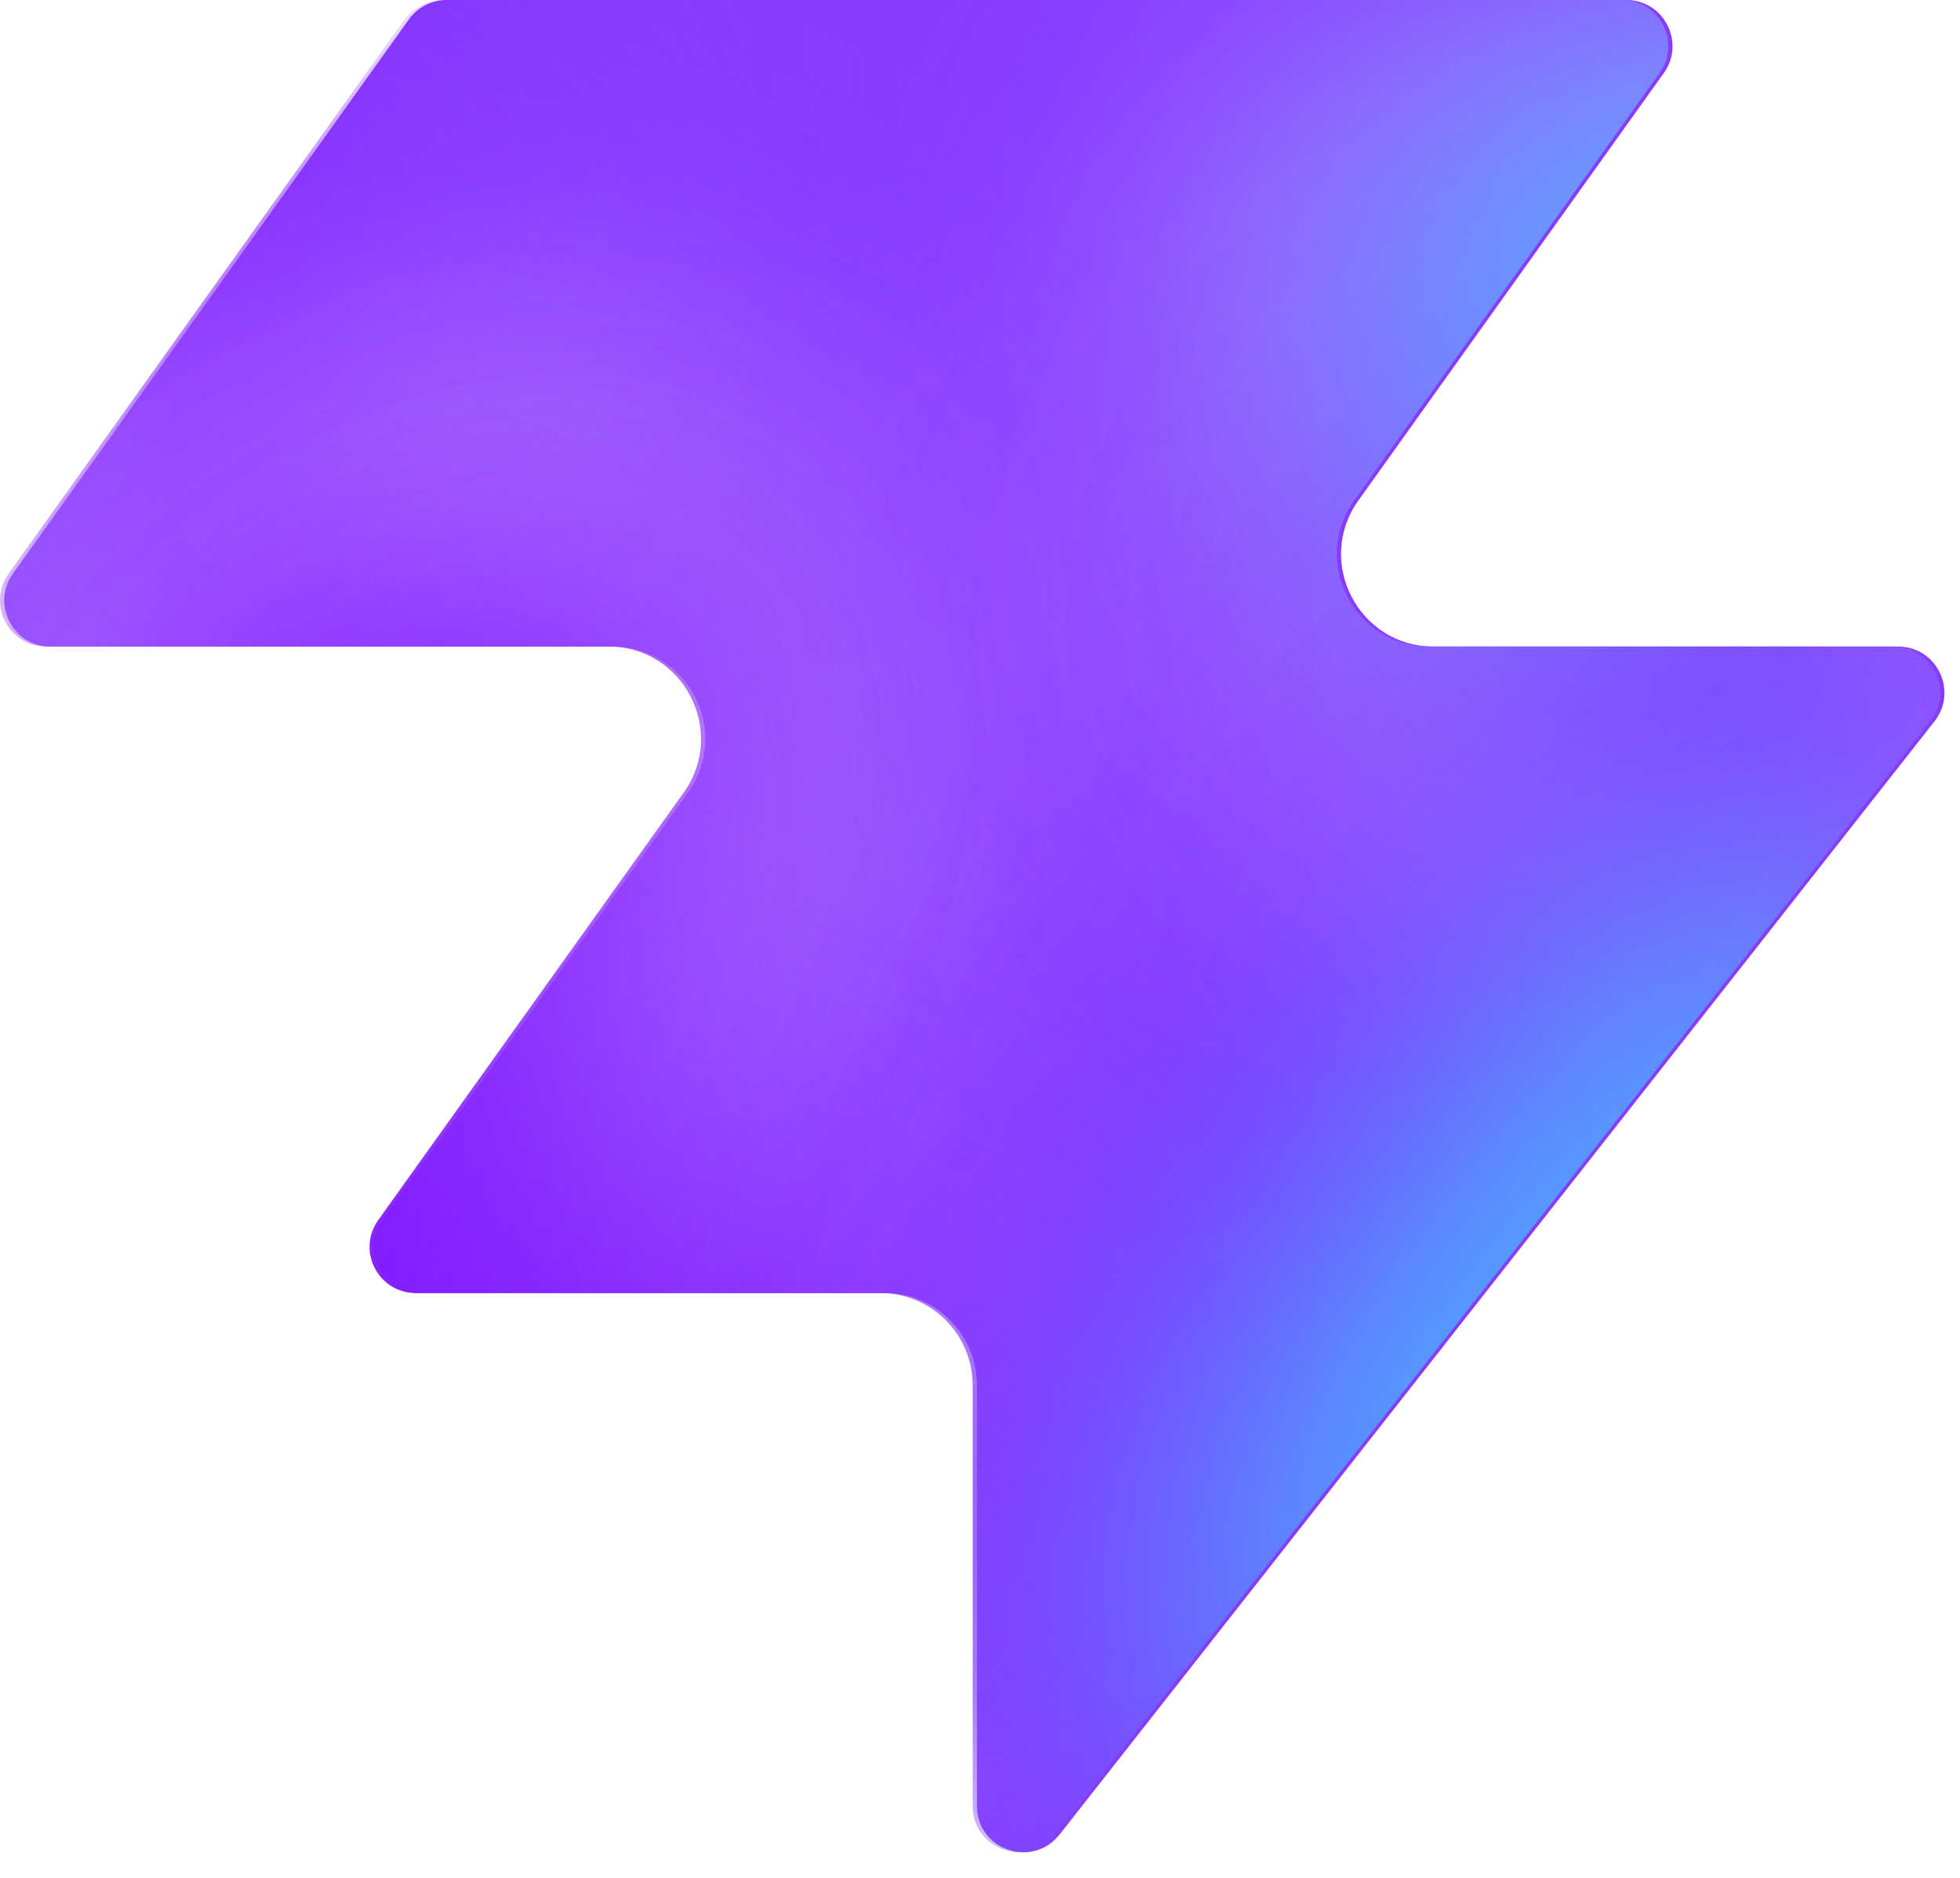
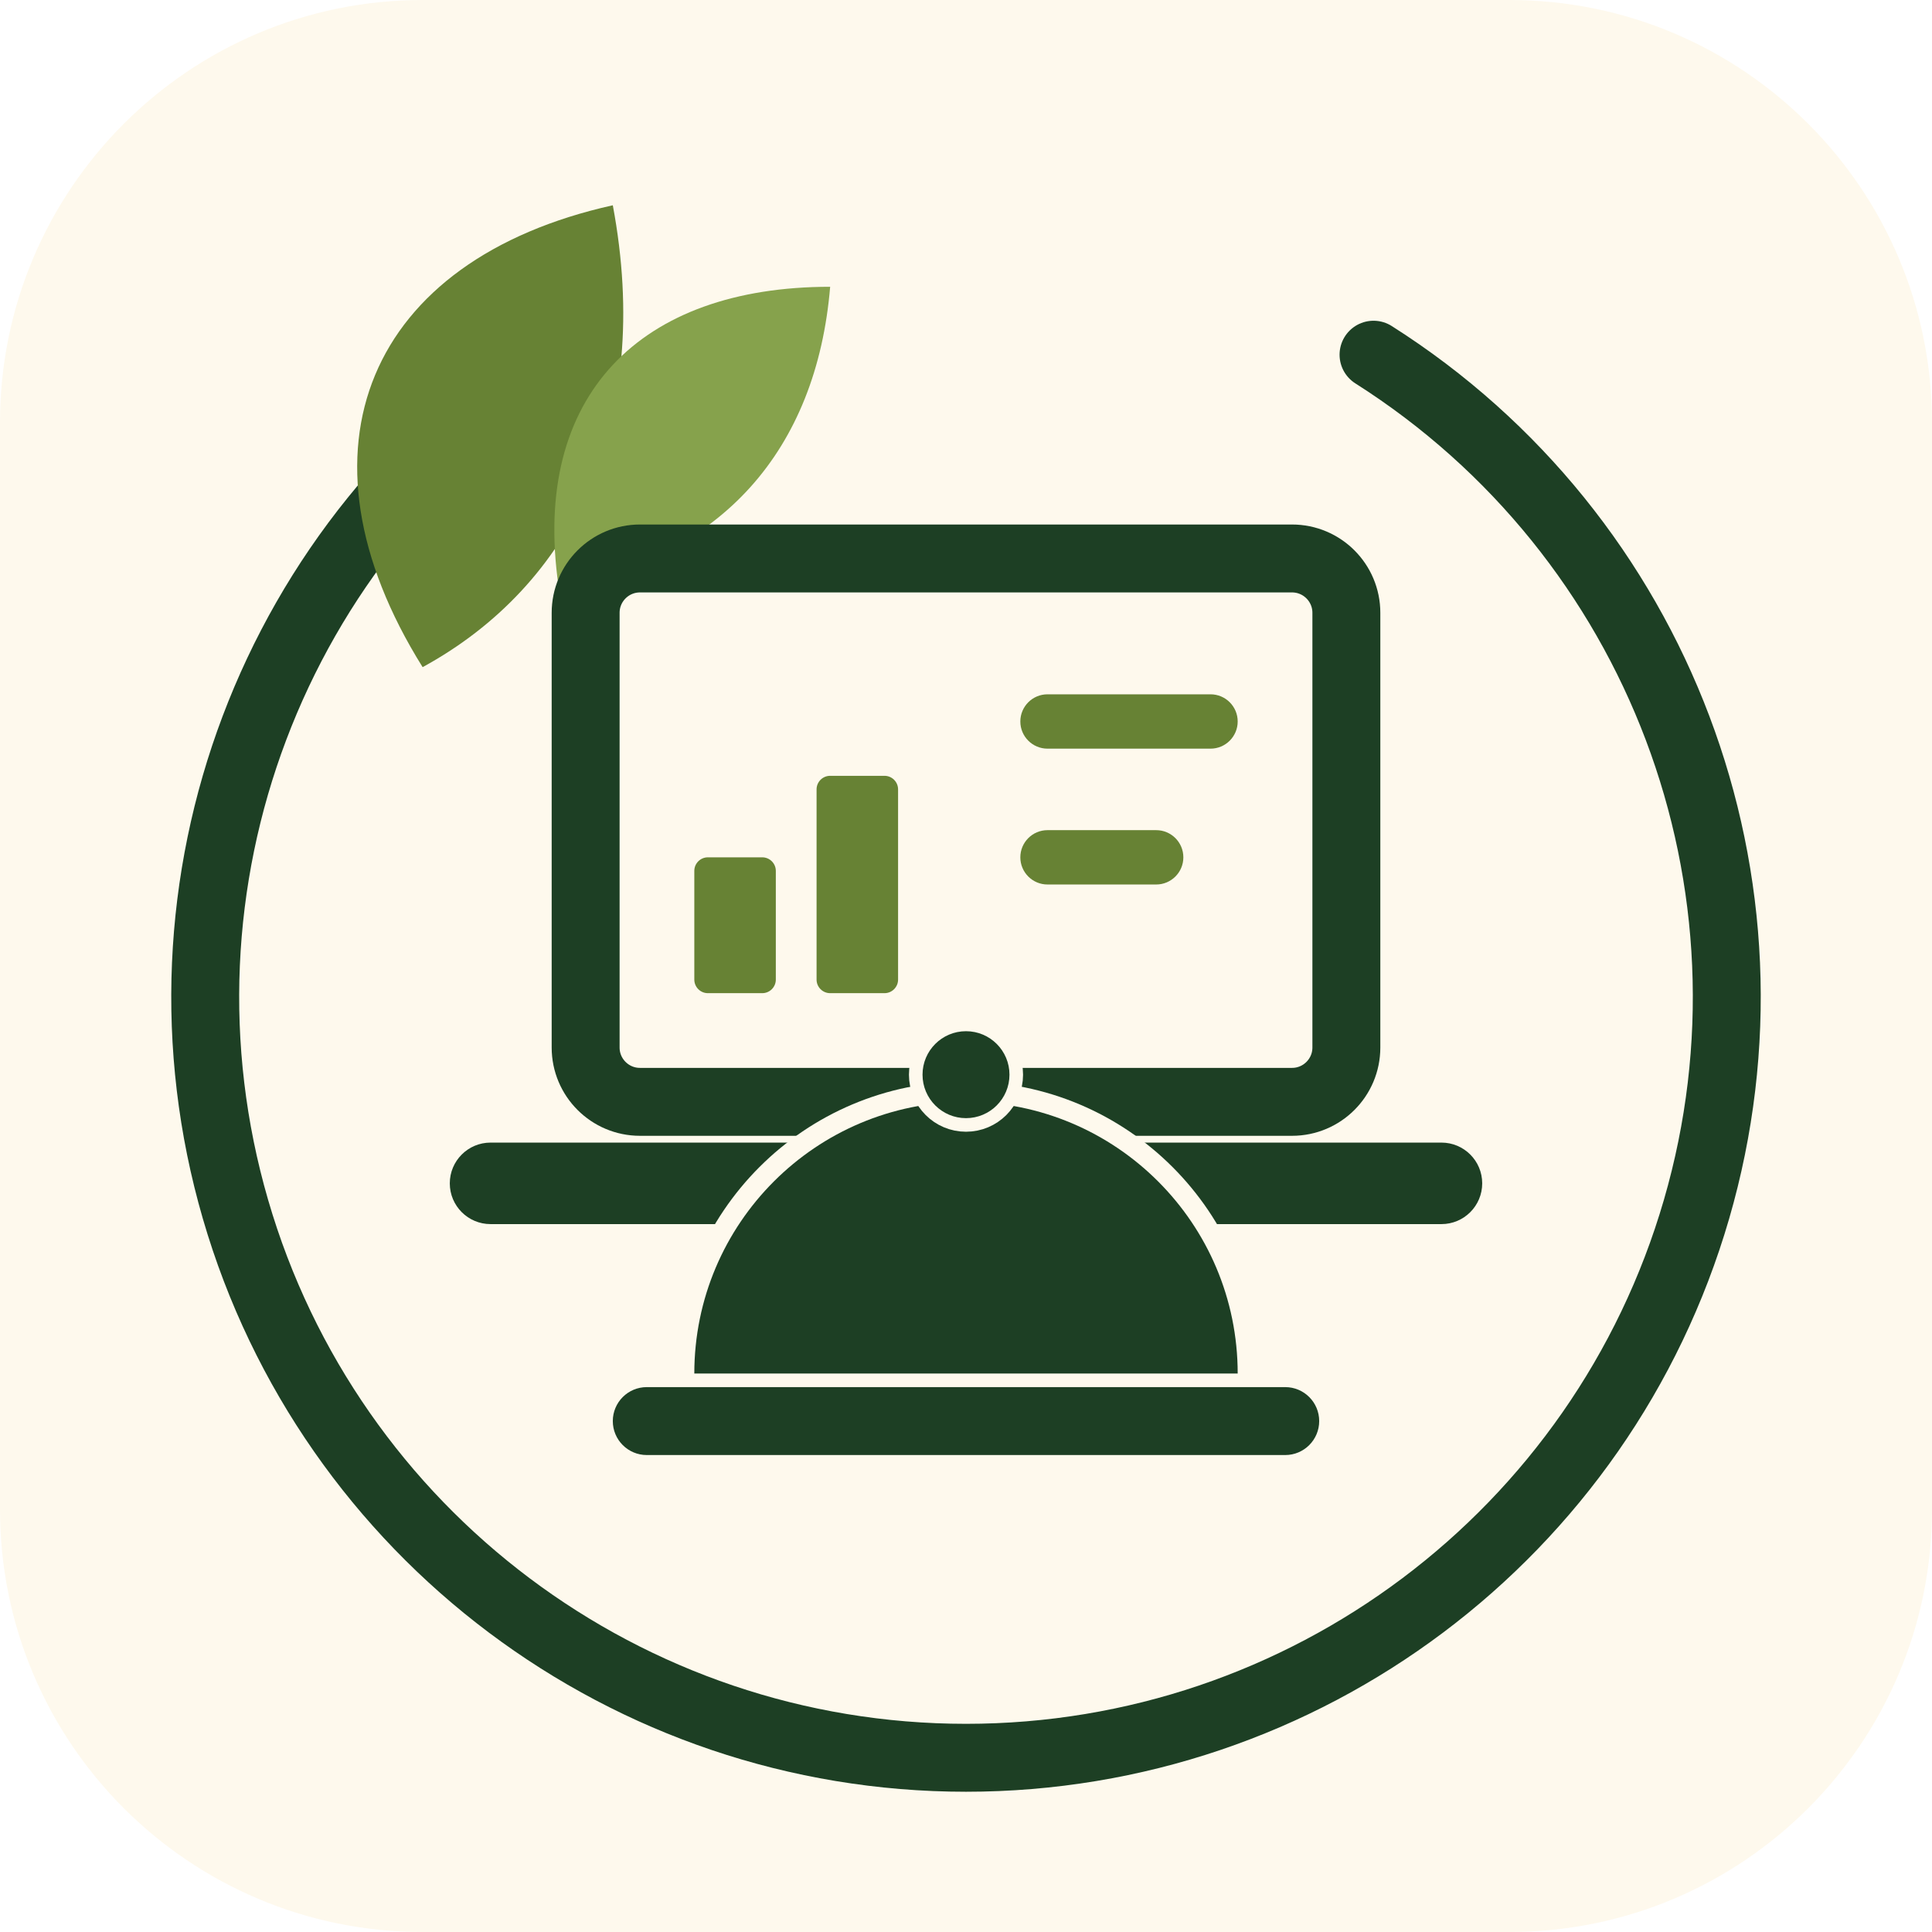
- <svg xmlns="http://www.w3.org/2000/svg" width="48" height="46" fill="none" viewBox="0 0 48 46">
-   <path fill="#863bff" d="M25.946 44.938c-.664.845-2.021.375-2.021-.698V33.937a2.26 2.26 0 0 0-2.262-2.262H10.287c-.92 0-1.456-1.04-.92-1.788l7.48-10.471c1.07-1.497 0-3.578-1.842-3.578H1.237c-.92 0-1.456-1.04-.92-1.788L10.013.474c.214-.297.556-.474.92-.474h28.894c.92 0 1.456 1.04.92 1.788l-7.48 10.471c-1.07 1.498 0 3.579 1.842 3.579h11.377c.943 0 1.473 1.088.89 1.83L25.947 44.94z" style="fill:#863bff;fill:color(display-p3 .525 .23 1);fill-opacity:1" />
-   <mask id="a" width="48" height="46" x="0" y="0" maskUnits="userSpaceOnUse" style="mask-type:alpha">
-     <path fill="#000" d="M25.842 44.938c-.664.844-2.021.375-2.021-.698V33.937a2.26 2.26 0 0 0-2.262-2.262H10.183c-.92 0-1.456-1.04-.92-1.788l7.48-10.471c1.07-1.498 0-3.579-1.842-3.579H1.133c-.92 0-1.456-1.04-.92-1.787L9.91.473c.214-.297.556-.474.92-.474h28.894c.92 0 1.456 1.04.92 1.788l-7.48 10.471c-1.07 1.498 0 3.578 1.842 3.578h11.377c.943 0 1.473 1.088.89 1.832L25.843 44.94z" style="fill:#000;fill-opacity:1" />
-   </mask>
-   <g mask="url(#a)">
-     <g filter="url(#b)">
-       <ellipse cx="5.508" cy="14.704" fill="#ede6ff" rx="5.508" ry="14.704" style="fill:#ede6ff;fill:color(display-p3 .927 .903 1);fill-opacity:1" transform="matrix(.00324 1 1 -.00324 -4.47 31.516)" />
-     </g>
-     <g filter="url(#c)">
-       <ellipse cx="10.399" cy="29.851" fill="#ede6ff" rx="10.399" ry="29.851" style="fill:#ede6ff;fill:color(display-p3 .927 .903 1);fill-opacity:1" transform="matrix(.00324 1 1 -.00324 -39.328 7.883)" />
-     </g>
-     <g filter="url(#d)">
-       <ellipse cx="5.508" cy="30.487" fill="#7e14ff" rx="5.508" ry="30.487" style="fill:#7e14ff;fill:color(display-p3 .492 .077 1);fill-opacity:1" transform="rotate(89.814 -25.913 -14.639)scale(1 -1)" />
-     </g>
-     <g filter="url(#e)">
-       <ellipse cx="5.508" cy="30.599" fill="#7e14ff" rx="5.508" ry="30.599" style="fill:#7e14ff;fill:color(display-p3 .492 .077 1);fill-opacity:1" transform="rotate(89.814 -32.644 -3.334)scale(1 -1)" />
-     </g>
-     <g filter="url(#f)">
-       <ellipse cx="5.508" cy="30.599" fill="#7e14ff" rx="5.508" ry="30.599" style="fill:#7e14ff;fill:color(display-p3 .492 .077 1);fill-opacity:1" transform="matrix(.00324 1 1 -.00324 -34.34 30.47)" />
-     </g>
-     <g filter="url(#g)">
-       <ellipse cx="14.072" cy="22.078" fill="#ede6ff" rx="14.072" ry="22.078" style="fill:#ede6ff;fill:color(display-p3 .927 .903 1);fill-opacity:1" transform="rotate(93.35 24.506 48.493)scale(-1 1)" />
-     </g>
-     <g filter="url(#h)">
-       <ellipse cx="3.47" cy="21.501" fill="#7e14ff" rx="3.47" ry="21.501" style="fill:#7e14ff;fill:color(display-p3 .492 .077 1);fill-opacity:1" transform="rotate(89.009 28.708 47.59)scale(-1 1)" />
-     </g>
-     <g filter="url(#i)">
-       <ellipse cx="3.47" cy="21.501" fill="#7e14ff" rx="3.47" ry="21.501" style="fill:#7e14ff;fill:color(display-p3 .492 .077 1);fill-opacity:1" transform="rotate(89.009 28.708 47.59)scale(-1 1)" />
-     </g>
-     <g filter="url(#j)">
-       <ellipse cx=".387" cy="8.972" fill="#7e14ff" rx="4.407" ry="29.108" style="fill:#7e14ff;fill:color(display-p3 .492 .077 1);fill-opacity:1" transform="rotate(39.51 .387 8.972)" />
-     </g>
-     <g filter="url(#k)">
-       <ellipse cx="47.523" cy="-6.092" fill="#7e14ff" rx="4.407" ry="29.108" style="fill:#7e14ff;fill:color(display-p3 .492 .077 1);fill-opacity:1" transform="rotate(37.892 47.523 -6.092)" />
-     </g>
-     <g filter="url(#l)">
-       <ellipse cx="41.412" cy="6.333" fill="#47bfff" rx="5.971" ry="9.665" style="fill:#47bfff;fill:color(display-p3 .28 .748 1);fill-opacity:1" transform="rotate(37.892 41.412 6.333)" />
-     </g>
-     <g filter="url(#m)">
-       <ellipse cx="-1.879" cy="38.332" fill="#7e14ff" rx="4.407" ry="29.108" style="fill:#7e14ff;fill:color(display-p3 .492 .077 1);fill-opacity:1" transform="rotate(37.892 -1.88 38.332)" />
-     </g>
-     <g filter="url(#n)">
-       <ellipse cx="-1.879" cy="38.332" fill="#7e14ff" rx="4.407" ry="29.108" style="fill:#7e14ff;fill:color(display-p3 .492 .077 1);fill-opacity:1" transform="rotate(37.892 -1.88 38.332)" />
-     </g>
-     <g filter="url(#o)">
-       <ellipse cx="35.651" cy="29.907" fill="#7e14ff" rx="4.407" ry="29.108" style="fill:#7e14ff;fill:color(display-p3 .492 .077 1);fill-opacity:1" transform="rotate(37.892 35.651 29.907)" />
-     </g>
-     <g filter="url(#p)">
-       <ellipse cx="38.418" cy="32.4" fill="#47bfff" rx="5.971" ry="15.297" style="fill:#47bfff;fill:color(display-p3 .28 .748 1);fill-opacity:1" transform="rotate(37.892 38.418 32.4)" />
-     </g>
+ <svg xmlns="http://www.w3.org/2000/svg" viewBox="0 0 64 64">
+   <rect width="64" height="64" rx="14" fill="#fef9ed" />
+   <g transform="translate(3.2 3.2) scale(0.9)">
+     <path d="M17 9.5A28 28 0 1 0 47 9.5" fill="none" stroke="#1d3f24" stroke-width="2.5" stroke-linecap="round" />
+     <path d="M12 21C7 13 10 6 19 4c1.5 8-1.5 14-7 17z" fill="#678234" />
+     <path d="M17 18c-1-7 3-11 10-11-0.5 6-4 10-10 11z" fill="#86a24c" />
+     <rect x="18" y="17" width="28" height="20" rx="2" fill="none" stroke="#1d3f24" stroke-width="2.5" />
+     <rect x="22" y="28" width="3" height="5" rx="0.5" fill="#678234" />
+     <rect x="26.5" y="25" width="3" height="8" rx="0.5" fill="#678234" />
+     <rect x="34" y="22" width="8" height="2" rx="1" fill="#678234" />
+     <rect x="34" y="27" width="6" height="2" rx="1" fill="#678234" />
+     <rect x="13" y="38.5" width="38" height="3" rx="1.5" fill="#1d3f24" />
+     <path d="M22 47a10 10 0 0 1 20 0z" fill="#1d3f24" stroke="#fef9ed" stroke-width="1.5" paint-order="stroke" />
+     <circle cx="32" cy="36" r="1.6" fill="#1d3f24" stroke="#fef9ed" stroke-width="1" paint-order="stroke" />
+     <rect x="19" y="47.5" width="26" height="2.5" rx="1.25" fill="#1d3f24" />
  </g>
-   <defs>
-     <filter id="b" width="60.045" height="41.654" x="-19.77" y="16.149" color-interpolation-filters="sRGB" filterUnits="userSpaceOnUse">
-       <feFlood flood-opacity="0" result="BackgroundImageFix" />
-       <feBlend in="SourceGraphic" in2="BackgroundImageFix" result="shape" />
-       <feGaussianBlur result="effect1_foregroundBlur_2002_17158" stdDeviation="7.659" />
-     </filter>
-     <filter id="c" width="90.34" height="51.437" x="-54.613" y="-7.533" color-interpolation-filters="sRGB" filterUnits="userSpaceOnUse">
-       <feFlood flood-opacity="0" result="BackgroundImageFix" />
-       <feBlend in="SourceGraphic" in2="BackgroundImageFix" result="shape" />
-       <feGaussianBlur result="effect1_foregroundBlur_2002_17158" stdDeviation="7.659" />
-     </filter>
-     <filter id="d" width="79.355" height="29.4" x="-49.64" y="2.03" color-interpolation-filters="sRGB" filterUnits="userSpaceOnUse">
-       <feFlood flood-opacity="0" result="BackgroundImageFix" />
-       <feBlend in="SourceGraphic" in2="BackgroundImageFix" result="shape" />
-       <feGaussianBlur result="effect1_foregroundBlur_2002_17158" stdDeviation="4.596" />
-     </filter>
-     <filter id="e" width="79.579" height="29.4" x="-45.045" y="20.029" color-interpolation-filters="sRGB" filterUnits="userSpaceOnUse">
-       <feFlood flood-opacity="0" result="BackgroundImageFix" />
-       <feBlend in="SourceGraphic" in2="BackgroundImageFix" result="shape" />
-       <feGaussianBlur result="effect1_foregroundBlur_2002_17158" stdDeviation="4.596" />
-     </filter>
-     <filter id="f" width="79.579" height="29.4" x="-43.513" y="21.178" color-interpolation-filters="sRGB" filterUnits="userSpaceOnUse">
-       <feFlood flood-opacity="0" result="BackgroundImageFix" />
-       <feBlend in="SourceGraphic" in2="BackgroundImageFix" result="shape" />
-       <feGaussianBlur result="effect1_foregroundBlur_2002_17158" stdDeviation="4.596" />
-     </filter>
-     <filter id="g" width="74.749" height="58.852" x="15.756" y="-17.901" color-interpolation-filters="sRGB" filterUnits="userSpaceOnUse">
-       <feFlood flood-opacity="0" result="BackgroundImageFix" />
-       <feBlend in="SourceGraphic" in2="BackgroundImageFix" result="shape" />
-       <feGaussianBlur result="effect1_foregroundBlur_2002_17158" stdDeviation="7.659" />
-     </filter>
-     <filter id="h" width="61.377" height="25.362" x="23.548" y="2.284" color-interpolation-filters="sRGB" filterUnits="userSpaceOnUse">
-       <feFlood flood-opacity="0" result="BackgroundImageFix" />
-       <feBlend in="SourceGraphic" in2="BackgroundImageFix" result="shape" />
-       <feGaussianBlur result="effect1_foregroundBlur_2002_17158" stdDeviation="4.596" />
-     </filter>
-     <filter id="i" width="61.377" height="25.362" x="23.548" y="2.284" color-interpolation-filters="sRGB" filterUnits="userSpaceOnUse">
-       <feFlood flood-opacity="0" result="BackgroundImageFix" />
-       <feBlend in="SourceGraphic" in2="BackgroundImageFix" result="shape" />
-       <feGaussianBlur result="effect1_foregroundBlur_2002_17158" stdDeviation="4.596" />
-     </filter>
-     <filter id="j" width="56.045" height="63.649" x="-27.636" y="-22.853" color-interpolation-filters="sRGB" filterUnits="userSpaceOnUse">
-       <feFlood flood-opacity="0" result="BackgroundImageFix" />
-       <feBlend in="SourceGraphic" in2="BackgroundImageFix" result="shape" />
-       <feGaussianBlur result="effect1_foregroundBlur_2002_17158" stdDeviation="4.596" />
-     </filter>
-     <filter id="k" width="54.814" height="64.646" x="20.116" y="-38.415" color-interpolation-filters="sRGB" filterUnits="userSpaceOnUse">
-       <feFlood flood-opacity="0" result="BackgroundImageFix" />
-       <feBlend in="SourceGraphic" in2="BackgroundImageFix" result="shape" />
-       <feGaussianBlur result="effect1_foregroundBlur_2002_17158" stdDeviation="4.596" />
-     </filter>
-     <filter id="l" width="33.541" height="35.313" x="24.641" y="-11.323" color-interpolation-filters="sRGB" filterUnits="userSpaceOnUse">
-       <feFlood flood-opacity="0" result="BackgroundImageFix" />
-       <feBlend in="SourceGraphic" in2="BackgroundImageFix" result="shape" />
-       <feGaussianBlur result="effect1_foregroundBlur_2002_17158" stdDeviation="4.596" />
-     </filter>
-     <filter id="m" width="54.814" height="64.646" x="-29.286" y="6.009" color-interpolation-filters="sRGB" filterUnits="userSpaceOnUse">
-       <feFlood flood-opacity="0" result="BackgroundImageFix" />
-       <feBlend in="SourceGraphic" in2="BackgroundImageFix" result="shape" />
-       <feGaussianBlur result="effect1_foregroundBlur_2002_17158" stdDeviation="4.596" />
-     </filter>
-     <filter id="n" width="54.814" height="64.646" x="-29.286" y="6.009" color-interpolation-filters="sRGB" filterUnits="userSpaceOnUse">
-       <feFlood flood-opacity="0" result="BackgroundImageFix" />
-       <feBlend in="SourceGraphic" in2="BackgroundImageFix" result="shape" />
-       <feGaussianBlur result="effect1_foregroundBlur_2002_17158" stdDeviation="4.596" />
-     </filter>
-     <filter id="o" width="54.814" height="64.646" x="8.244" y="-2.416" color-interpolation-filters="sRGB" filterUnits="userSpaceOnUse">
-       <feFlood flood-opacity="0" result="BackgroundImageFix" />
-       <feBlend in="SourceGraphic" in2="BackgroundImageFix" result="shape" />
-       <feGaussianBlur result="effect1_foregroundBlur_2002_17158" stdDeviation="4.596" />
-     </filter>
-     <filter id="p" width="39.409" height="43.623" x="18.713" y="10.588" color-interpolation-filters="sRGB" filterUnits="userSpaceOnUse">
-       <feFlood flood-opacity="0" result="BackgroundImageFix" />
-       <feBlend in="SourceGraphic" in2="BackgroundImageFix" result="shape" />
-       <feGaussianBlur result="effect1_foregroundBlur_2002_17158" stdDeviation="4.596" />
-     </filter>
-   </defs>
</svg>
